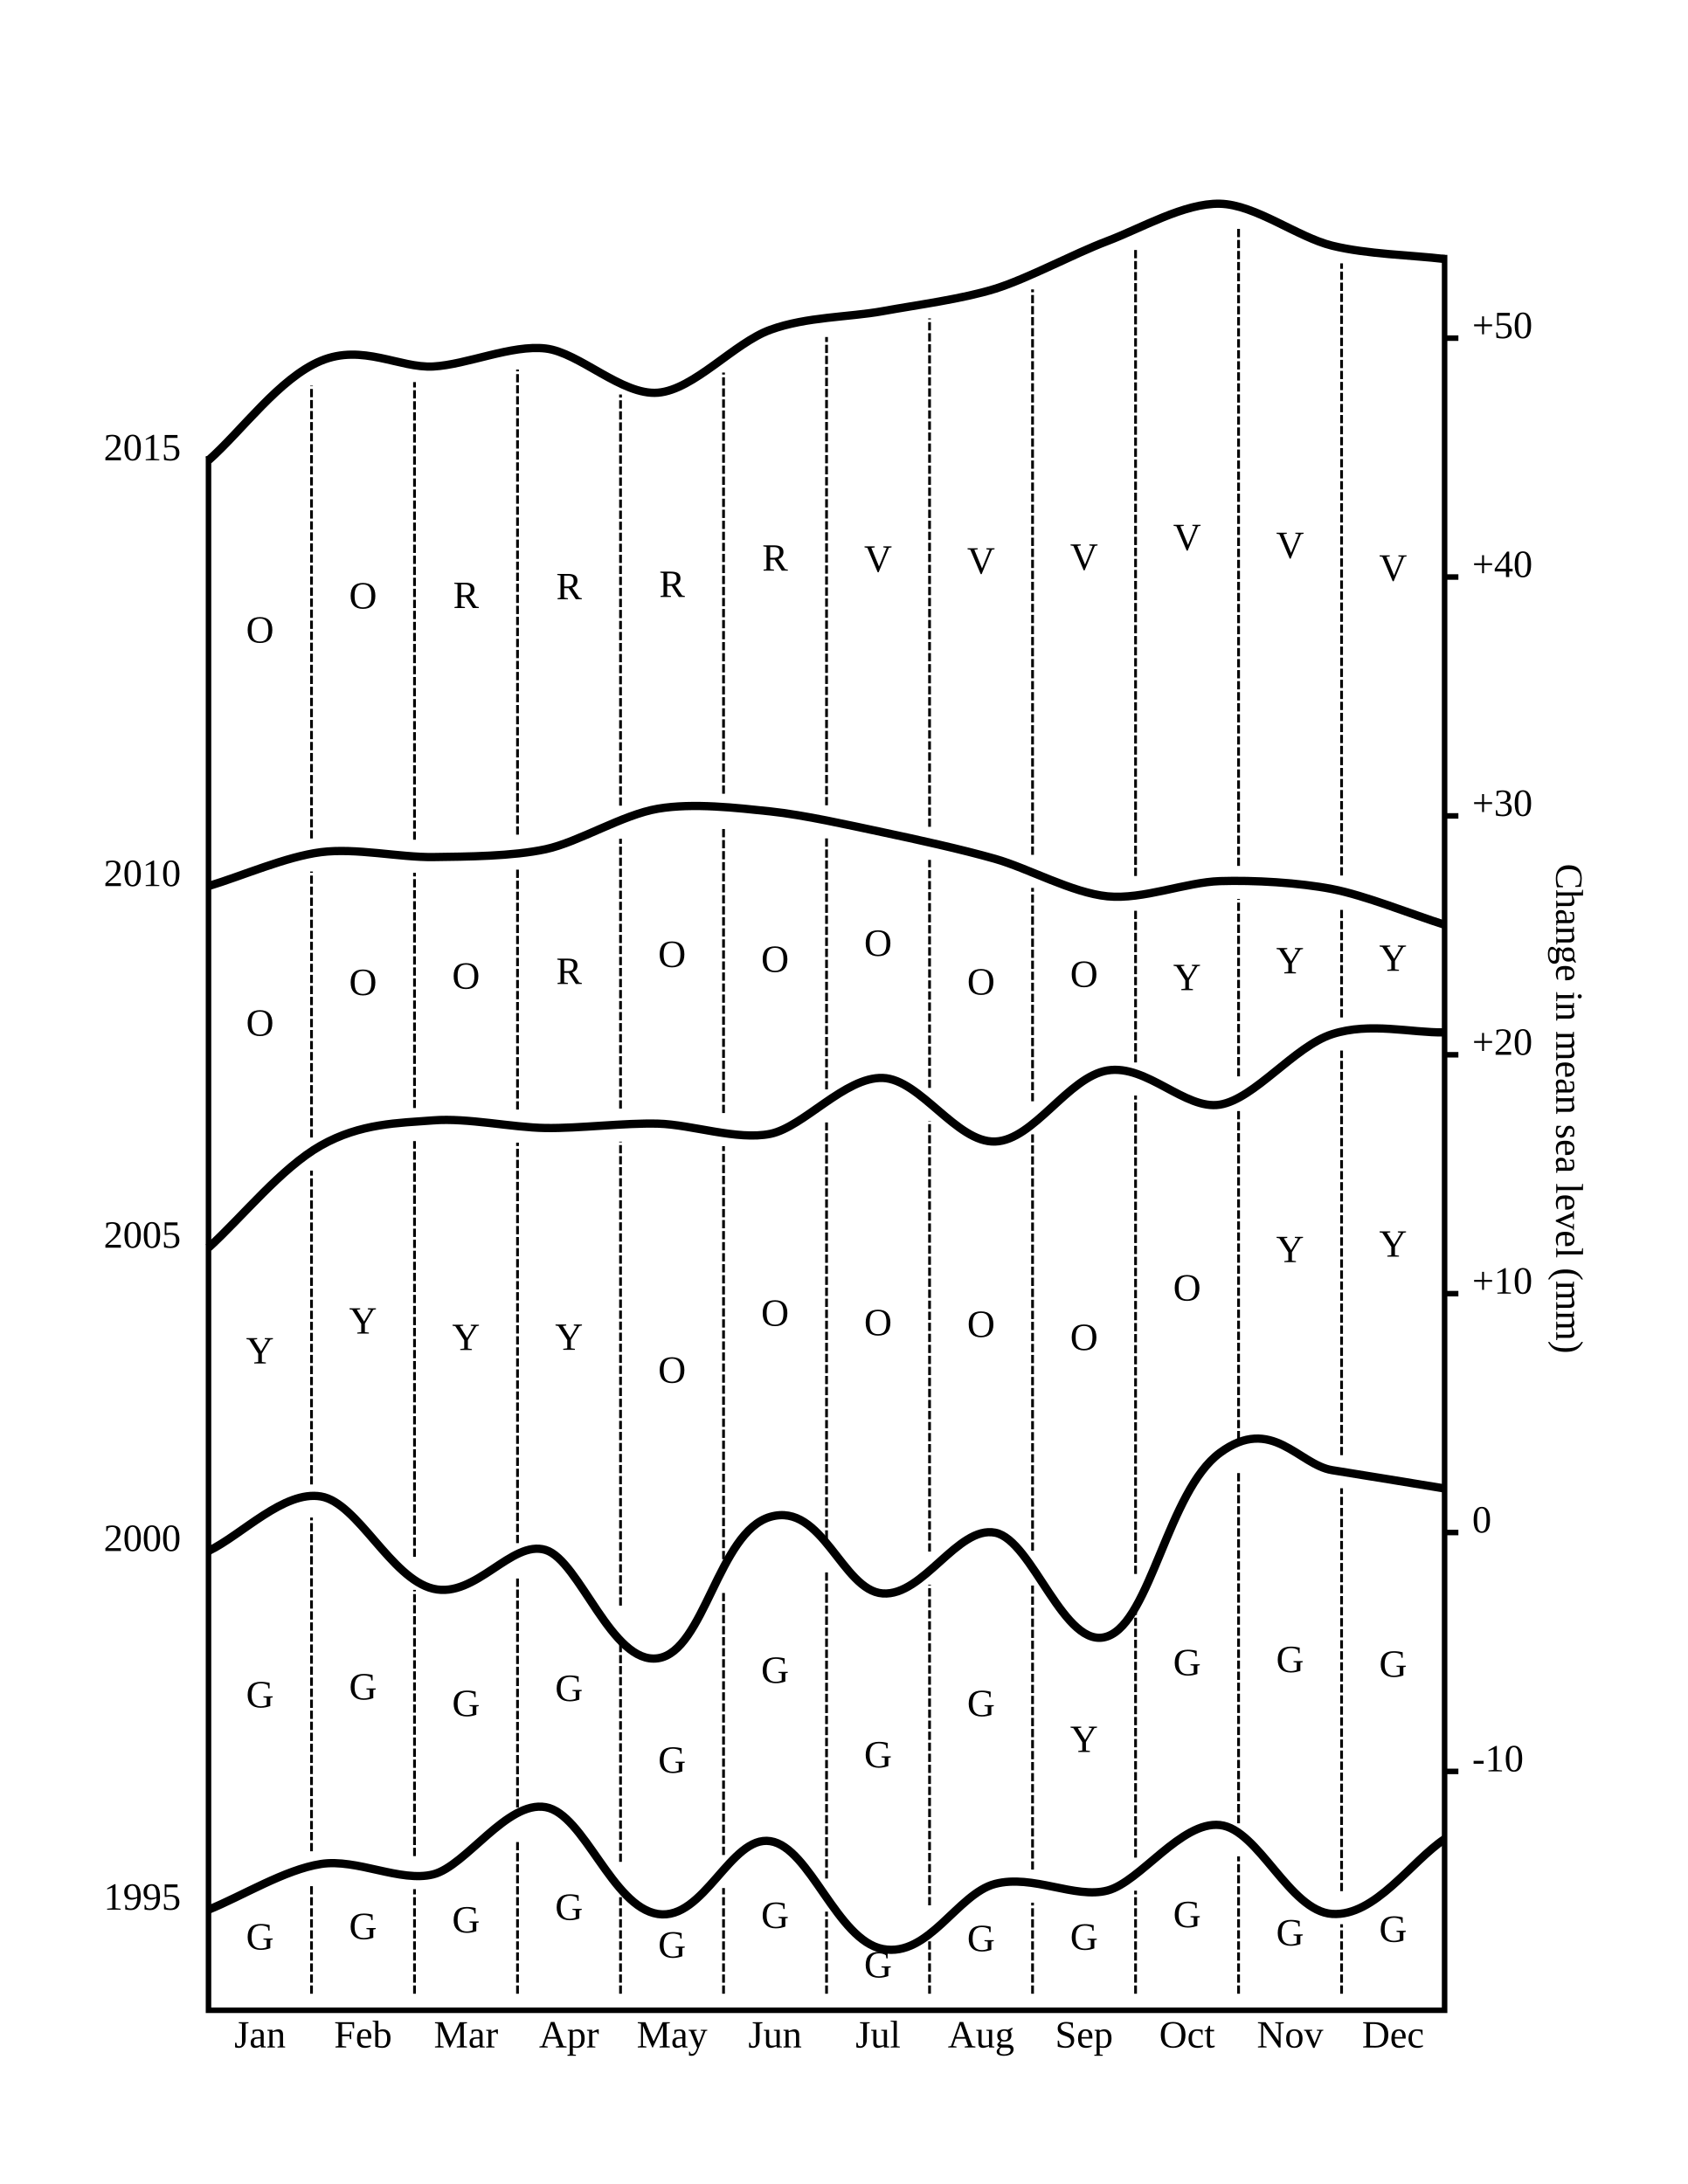
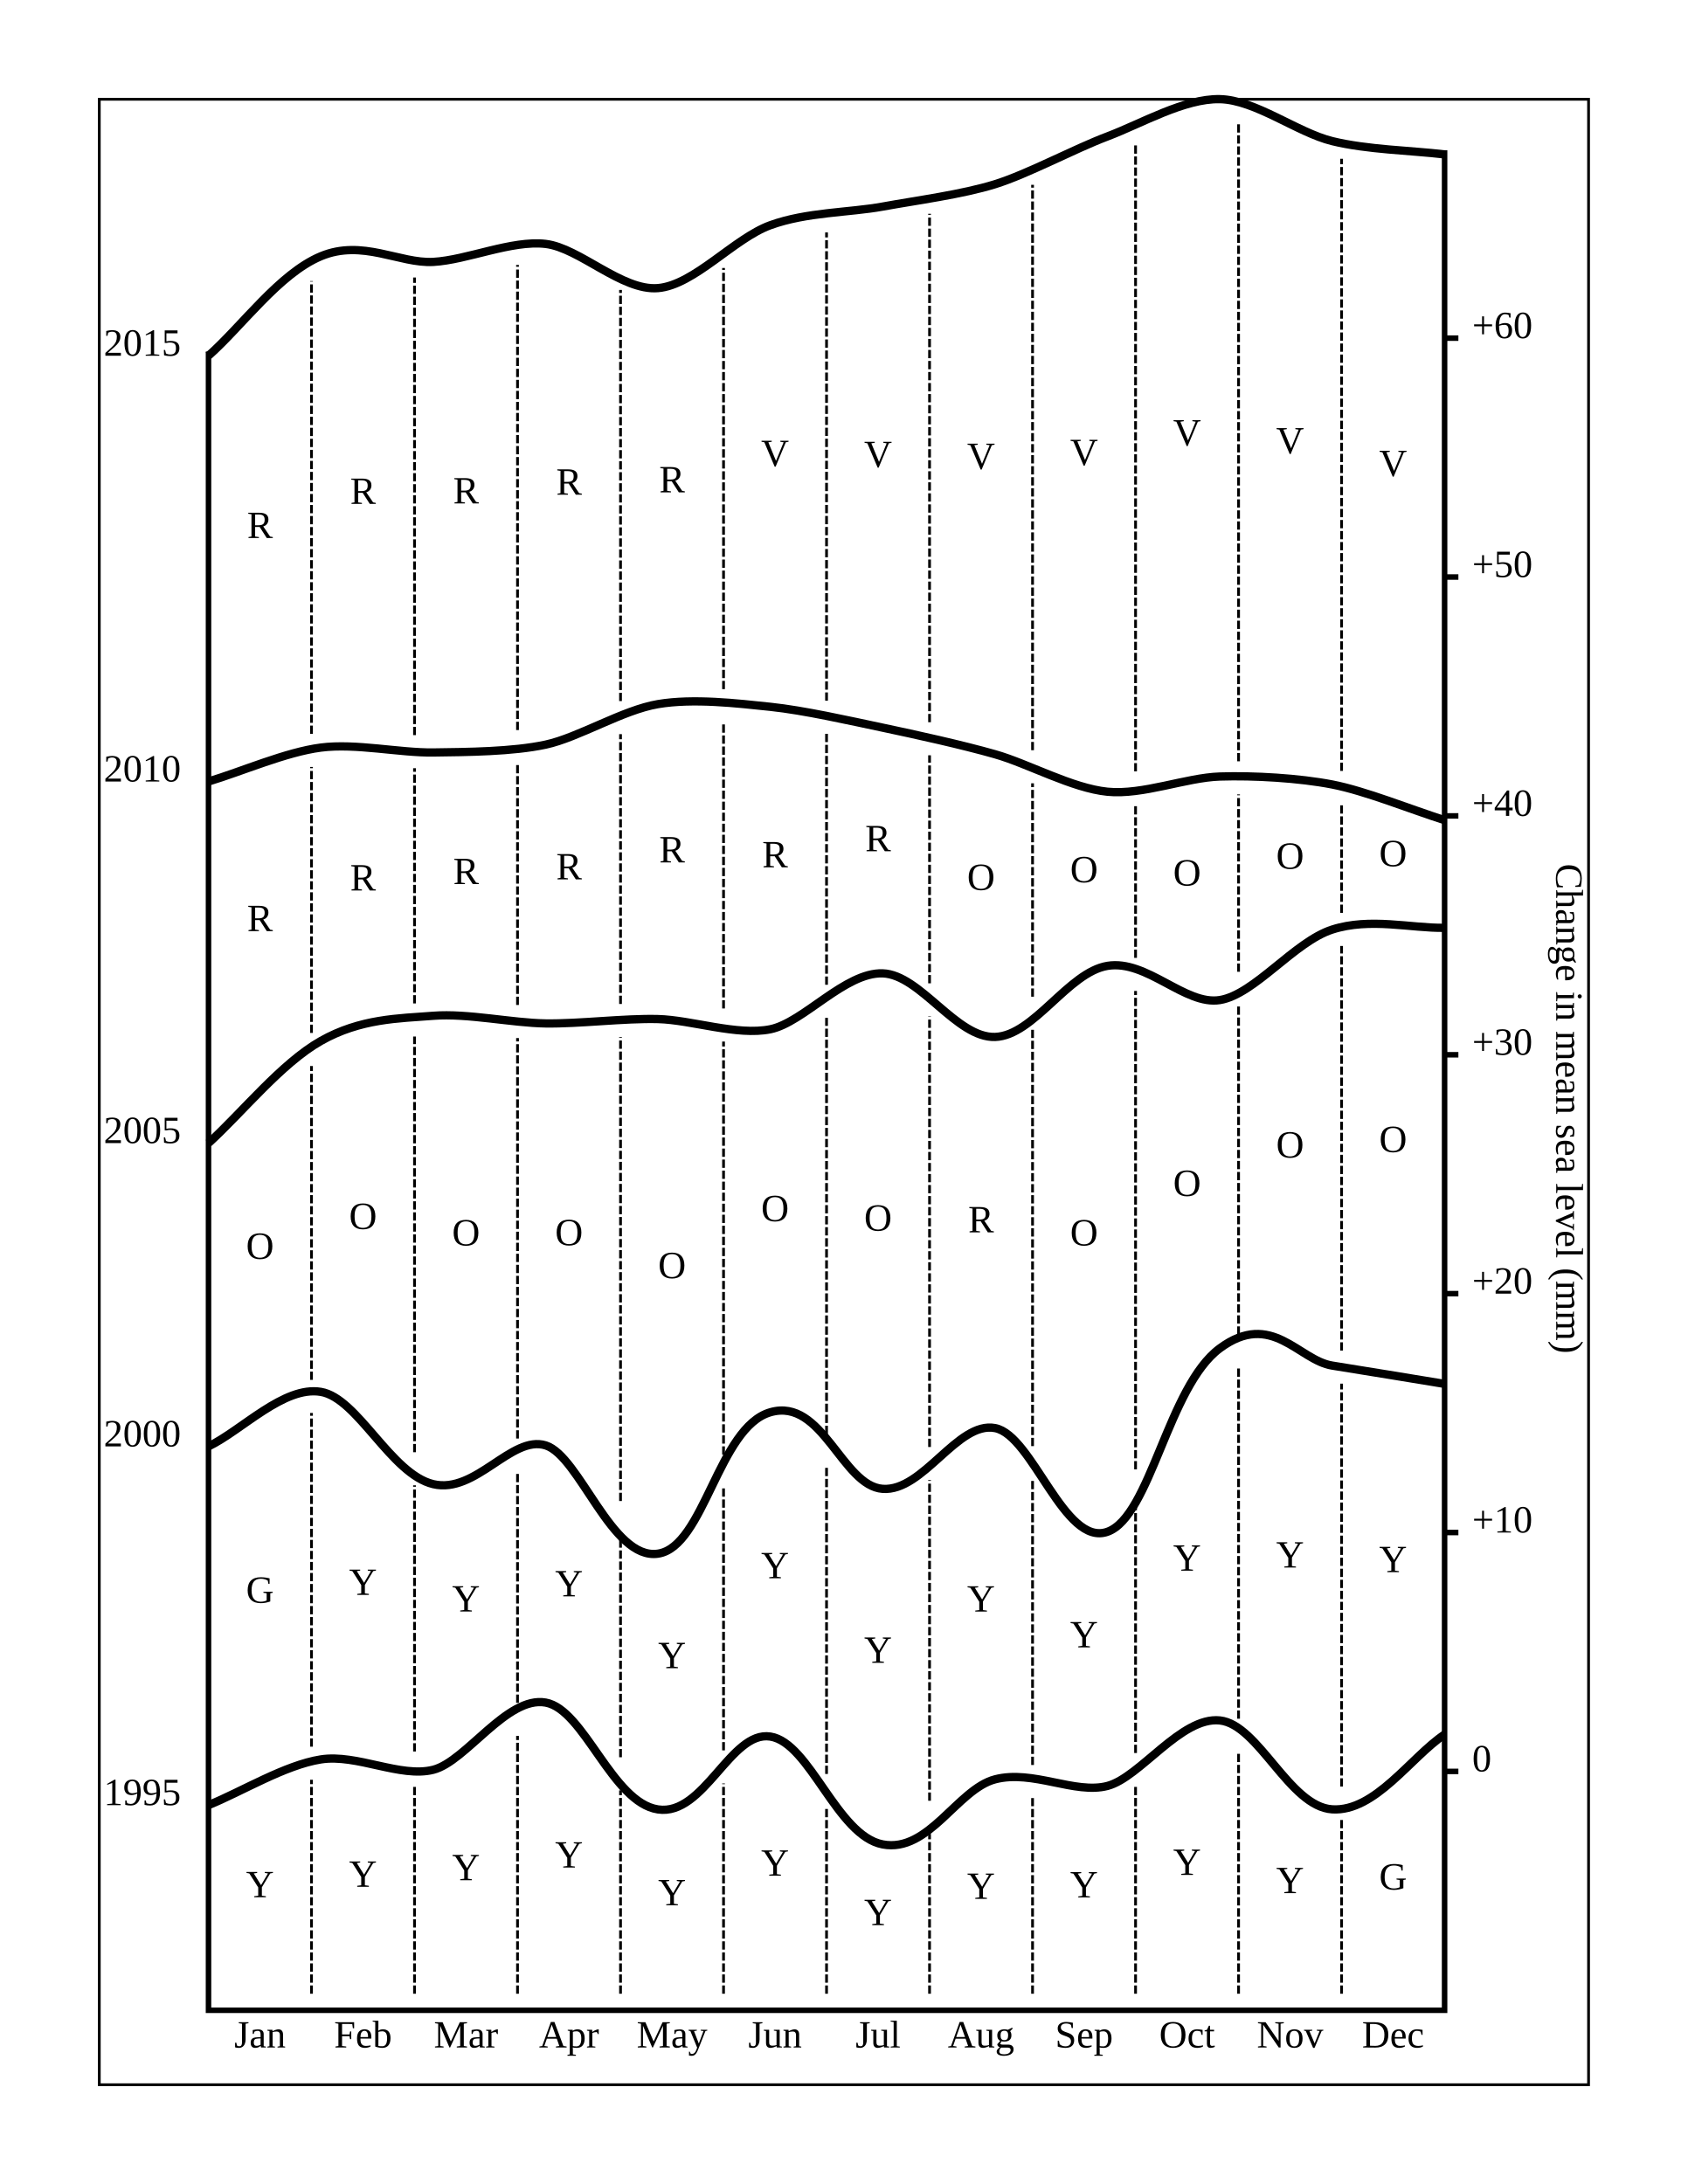
<svg xmlns="http://www.w3.org/2000/svg" baseProfile="full" height="792.0" version="1.1" width="612.0">
  <defs />
  <g id="axis">
    <line stroke="#000000" stroke-width="2" x1="523.8" x2="528.8" y1="642.375" y2="642.375" />
    <line stroke="#000000" stroke-width="2" x1="523.8" x2="528.8" y1="555.75" y2="555.75" />
    <line stroke="#000000" stroke-width="2" x1="523.8" x2="528.8" y1="469.125" y2="469.125" />
    <line stroke="#000000" stroke-width="2" x1="523.8" x2="528.8" y1="382.5" y2="382.5" />
    <line stroke="#000000" stroke-width="2" x1="523.8" x2="528.8" y1="295.875" y2="295.875" />
    <line stroke="#000000" stroke-width="2" x1="523.8" x2="528.8" y1="209.25" y2="209.25" />
    <line stroke="#000000" stroke-width="2" x1="523.8" x2="528.8" y1="122.625" y2="122.625" />
-     <polyline fill="none" points="75.6,165.419 75.6,729.0 523.8,729.0 523.8,92.423" stroke="#000000" stroke-width="2" />
+     <polyline fill="none" points="75.6,127.492 75.6,729.0 523.8,729.0 523.8,54.496" stroke="#000000" stroke-width="2" />
  </g>
  <g id="data">
-     <line stroke="#000000" stroke-dasharray="3,1" stroke-width="1" x1="112.95" x2="112.95" y1="723.0" y2="683.338" />
-     <line stroke="#000000" stroke-dasharray="3,1" stroke-width="1" x1="150.3" x2="150.3" y1="723.0" y2="685.085" />
-     <line stroke="#000000" stroke-dasharray="3,1" stroke-width="1" x1="187.65" x2="187.65" y1="723.0" y2="667.433" />
-     <line stroke="#000000" stroke-dasharray="3,1" stroke-width="1" x1="225.0" x2="225.0" y1="723.0" y2="687.173" />
-     <line stroke="#000000" stroke-dasharray="3,1" stroke-width="1" x1="262.35" x2="262.35" y1="723.0" y2="684.678" />
-     <line stroke="#000000" stroke-dasharray="3,1" stroke-width="1" x1="299.7" x2="299.7" y1="723.0" y2="693.225" />
-     <line stroke="#000000" stroke-dasharray="3,1" stroke-width="1" x1="337.05" x2="337.05" y1="723.0" y2="702.945" />
-     <line stroke="#000000" stroke-dasharray="3,1" stroke-width="1" x1="374.4" x2="374.4" y1="723.0" y2="689.974" />
-     <line stroke="#000000" stroke-dasharray="3,1" stroke-width="1" x1="411.75" x2="411.75" y1="723.0" y2="685.635" />
-     <line stroke="#000000" stroke-dasharray="3,1" stroke-width="1" x1="449.1" x2="449.1" y1="723.0" y2="673.195" />
-     <line stroke="#000000" stroke-dasharray="3,1" stroke-width="1" x1="486.45" x2="486.45" y1="723.0" y2="697.799" />
-     <path d="M75.6,692.531 C87.824,687.559 103.31,678.007 116.345,675.957 S145.19,682.721 157.091,679.71 S183.81,652.865 197.836,655.34 S221.903,691.567 238.582,694.09 S264.932,665.428 279.327,667.669 S303.428,703.614 320.073,706.781 S347.147,686.733 360.818,683.175 S389.719,688.676 401.564,685.572 S428.237,660.356 442.309,661.822 S467.498,693.088 483.055,694.061 S511.576,675.062 523.8,666.919" fill="none" stroke="#000000" stroke-width="3" />
-     <line stroke="#000000" stroke-dasharray="3,1" stroke-width="1" x1="112.95" x2="112.95" y1="671.338" y2="550.318" />
-     <line stroke="#000000" stroke-dasharray="3,1" stroke-width="1" x1="150.3" x2="150.3" y1="673.085" y2="576.558" />
-     <line stroke="#000000" stroke-dasharray="3,1" stroke-width="1" x1="187.65" x2="187.65" y1="655.433" y2="571.589" />
-     <line stroke="#000000" stroke-dasharray="3,1" stroke-width="1" x1="225.0" x2="225.0" y1="675.173" y2="594.254" />
-     <line stroke="#000000" stroke-dasharray="3,1" stroke-width="1" x1="262.35" x2="262.35" y1="672.678" y2="577.429" />
-     <line stroke="#000000" stroke-dasharray="3,1" stroke-width="1" x1="299.7" x2="299.7" y1="681.225" y2="569.951" />
-     <line stroke="#000000" stroke-dasharray="3,1" stroke-width="1" x1="337.05" x2="337.05" y1="690.945" y2="574.66" />
-     <line stroke="#000000" stroke-dasharray="3,1" stroke-width="1" x1="374.4" x2="374.4" y1="677.974" y2="574.34" />
-     <line stroke="#000000" stroke-dasharray="3,1" stroke-width="1" x1="411.75" x2="411.75" y1="673.635" y2="582.771" />
-     <line stroke="#000000" stroke-dasharray="3,1" stroke-width="1" x1="449.1" x2="449.1" y1="661.195" y2="533.919" />
-     <line stroke="#000000" stroke-dasharray="3,1" stroke-width="1" x1="486.45" x2="486.45" y1="685.799" y2="539.694" />
-     <path d="M75.6,562.449 C87.824,556.515 102.945,540.419 116.345,542.67 S141.703,572.472 157.091,576.136 S185.483,558.252 197.836,562.074 S221.787,603.819 238.582,601.344 S260.447,555.507 279.327,550.062 S305.315,576.799 320.073,577.839 S347.169,553.201 360.818,555.808 S385.89,598.968 401.564,593.403 S423.491,540.791 442.309,526.875 S470.839,531.206 483.055,533.141 S511.576,537.79 523.8,539.782" fill="none" stroke="#000000" stroke-width="3" />
-     <line stroke="#000000" stroke-dasharray="3,1" stroke-width="1" x1="112.95" x2="112.95" y1="538.318" y2="424.504" />
-     <line stroke="#000000" stroke-dasharray="3,1" stroke-width="1" x1="150.3" x2="150.3" y1="564.558" y2="413.809" />
-     <line stroke="#000000" stroke-dasharray="3,1" stroke-width="1" x1="187.65" x2="187.65" y1="559.589" y2="414.366" />
-     <line stroke="#000000" stroke-dasharray="3,1" stroke-width="1" x1="225.0" x2="225.0" y1="582.254" y2="414.004" />
-     <line stroke="#000000" stroke-dasharray="3,1" stroke-width="1" x1="262.35" x2="262.35" y1="565.429" y2="415.633" />
-     <line stroke="#000000" stroke-dasharray="3,1" stroke-width="1" x1="299.7" x2="299.7" y1="557.951" y2="407.038" />
-     <line stroke="#000000" stroke-dasharray="3,1" stroke-width="1" x1="337.05" x2="337.05" y1="562.66" y2="406.511" />
-     <line stroke="#000000" stroke-dasharray="3,1" stroke-width="1" x1="374.4" x2="374.4" y1="562.34" y2="411.369" />
-     <line stroke="#000000" stroke-dasharray="3,1" stroke-width="1" x1="411.75" x2="411.75" y1="570.771" y2="397.284" />
-     <line stroke="#000000" stroke-dasharray="3,1" stroke-width="1" x1="449.1" x2="449.1" y1="521.919" y2="402.326" />
-     <line stroke="#000000" stroke-dasharray="3,1" stroke-width="1" x1="486.45" x2="486.45" y1="527.694" y2="380.968" />
-     <path d="M75.6,452.458 C87.824,441.346 101.972,423.561 116.345,415.418 S144.602,407.262 157.091,406.287 S185.586,408.88 197.836,409.059 S226.353,407.16 238.582,407.477 S267.3,413.619 279.327,411.173 S306.428,390.436 320.073,390.903 S346.781,414.431 360.818,413.962 S387.29,390.525 401.564,388.183 S429.695,402.625 442.309,400.587 S469.317,379.438 483.055,375.021 S511.576,374.577 523.8,374.386" fill="none" stroke="#000000" stroke-width="3" />
-     <line stroke="#000000" stroke-dasharray="3,1" stroke-width="1" x1="112.95" x2="112.95" y1="412.504" y2="316.053" />
-     <line stroke="#000000" stroke-dasharray="3,1" stroke-width="1" x1="150.3" x2="150.3" y1="401.809" y2="316.507" />
-     <line stroke="#000000" stroke-dasharray="3,1" stroke-width="1" x1="187.65" x2="187.65" y1="402.366" y2="314.67" />
-     <line stroke="#000000" stroke-dasharray="3,1" stroke-width="1" x1="225.0" x2="225.0" y1="402.004" y2="304.162" />
-     <line stroke="#000000" stroke-dasharray="3,1" stroke-width="1" x1="262.35" x2="262.35" y1="403.633" y2="299.835" />
-     <line stroke="#000000" stroke-dasharray="3,1" stroke-width="1" x1="299.7" x2="299.7" y1="395.038" y2="304.026" />
-     <line stroke="#000000" stroke-dasharray="3,1" stroke-width="1" x1="337.05" x2="337.05" y1="394.511" y2="311.827" />
-     <line stroke="#000000" stroke-dasharray="3,1" stroke-width="1" x1="374.4" x2="374.4" y1="399.369" y2="321.982" />
-     <line stroke="#000000" stroke-dasharray="3,1" stroke-width="1" x1="411.75" x2="411.75" y1="385.284" y2="329.66" />
-     <line stroke="#000000" stroke-dasharray="3,1" stroke-width="1" x1="449.1" x2="449.1" y1="390.326" y2="326.005" />
-     <line stroke="#000000" stroke-dasharray="3,1" stroke-width="1" x1="486.45" x2="486.45" y1="368.968" y2="329.489" />
-     <path d="M75.6,321.328 C87.824,317.638 103.682,310.663 116.345,309.028 S144.857,310.964 157.091,310.803 S185.857,310.537 197.836,307.959 S225.768,295.421 238.582,293.264 S267.167,292.968 279.327,294.244 S307.908,299.24 320.073,301.809 S348.738,308.009 360.818,311.453 S388.741,323.769 401.564,325.039 S429.98,319.921 442.309,319.524 S471.025,320.075 483.055,322.411 S511.576,331.469 523.8,335.351" fill="none" stroke="#000000" stroke-width="3" />
-     <line stroke="#000000" stroke-dasharray="3,1" stroke-width="1" x1="112.95" x2="112.95" y1="304.053" y2="139.86" />
-     <line stroke="#000000" stroke-dasharray="3,1" stroke-width="1" x1="150.3" x2="150.3" y1="304.507" y2="138.563" />
-     <line stroke="#000000" stroke-dasharray="3,1" stroke-width="1" x1="187.65" x2="187.65" y1="302.67" y2="134.01" />
-     <line stroke="#000000" stroke-dasharray="3,1" stroke-width="1" x1="225.0" x2="225.0" y1="292.162" y2="143.062" />
-     <line stroke="#000000" stroke-dasharray="3,1" stroke-width="1" x1="262.35" x2="262.35" y1="287.835" y2="135.098" />
-     <line stroke="#000000" stroke-dasharray="3,1" stroke-width="1" x1="299.7" x2="299.7" y1="292.026" y2="122.215" />
-     <line stroke="#000000" stroke-dasharray="3,1" stroke-width="1" x1="337.05" x2="337.05" y1="299.827" y2="115.456" />
-     <line stroke="#000000" stroke-dasharray="3,1" stroke-width="1" x1="374.4" x2="374.4" y1="309.982" y2="104.948" />
-     <line stroke="#000000" stroke-dasharray="3,1" stroke-width="1" x1="411.75" x2="411.75" y1="317.66" y2="90.019" />
-     <line stroke="#000000" stroke-dasharray="3,1" stroke-width="1" x1="449.1" x2="449.1" y1="314.005" y2="82.42" />
-     <line stroke="#000000" stroke-dasharray="3,1" stroke-width="1" x1="486.45" x2="486.45" y1="317.489" y2="95.503" />
-     <path d="M75.6,166.919 C87.824,156.1 101.281,137.142 116.345,130.854 S144.87,133.576 157.091,132.905 S185.54,124.945 197.836,126.379 S225.492,143.494 238.582,142.404 S266.158,124.371 279.327,119.593 S307.883,115.061 320.073,112.836 S348.921,108.436 360.818,104.722 S389.141,92.099 401.564,87.397 S429.434,73.615 442.309,73.884 S470.384,85.985 483.055,89.101 S511.576,92.477 523.8,93.923" fill="none" stroke="#000000" stroke-width="3" />
+     <line stroke="#000000" stroke-dasharray="3,1" stroke-width="1" x1="112.95" x2="112.95" y1="723.0" y2="645.41" />
+     <line stroke="#000000" stroke-dasharray="3,1" stroke-width="1" x1="150.3" x2="150.3" y1="723.0" y2="647.157" />
+     <line stroke="#000000" stroke-dasharray="3,1" stroke-width="1" x1="187.65" x2="187.65" y1="723.0" y2="629.505" />
+     <line stroke="#000000" stroke-dasharray="3,1" stroke-width="1" x1="225.0" x2="225.0" y1="723.0" y2="649.246" />
+     <line stroke="#000000" stroke-dasharray="3,1" stroke-width="1" x1="262.35" x2="262.35" y1="723.0" y2="646.751" />
+     <line stroke="#000000" stroke-dasharray="3,1" stroke-width="1" x1="299.7" x2="299.7" y1="723.0" y2="655.298" />
+     <line stroke="#000000" stroke-dasharray="3,1" stroke-width="1" x1="337.05" x2="337.05" y1="723.0" y2="665.018" />
+     <line stroke="#000000" stroke-dasharray="3,1" stroke-width="1" x1="374.4" x2="374.4" y1="723.0" y2="652.047" />
+     <line stroke="#000000" stroke-dasharray="3,1" stroke-width="1" x1="411.75" x2="411.75" y1="723.0" y2="647.707" />
+     <line stroke="#000000" stroke-dasharray="3,1" stroke-width="1" x1="449.1" x2="449.1" y1="723.0" y2="635.268" />
+     <line stroke="#000000" stroke-dasharray="3,1" stroke-width="1" x1="486.45" x2="486.45" y1="723.0" y2="659.872" />
+     <path d="M75.6,654.604 C87.824,649.631 103.31,640.08 116.345,638.029 S145.19,644.794 157.091,641.783 S183.81,614.937 197.836,617.413 S221.903,653.639 238.582,656.163 S264.932,627.5 279.327,629.742 S303.428,665.686 320.073,668.853 S347.147,648.806 360.818,645.248 S389.719,650.748 401.564,647.645 S428.237,622.429 442.309,623.895 S467.498,655.161 483.055,656.134 S511.576,637.134 523.8,628.991" fill="none" stroke="#000000" stroke-width="3" />
+     <line stroke="#000000" stroke-dasharray="3,1" stroke-width="1" x1="112.95" x2="112.95" y1="633.41" y2="512.391" />
+     <line stroke="#000000" stroke-dasharray="3,1" stroke-width="1" x1="150.3" x2="150.3" y1="635.157" y2="538.631" />
+     <line stroke="#000000" stroke-dasharray="3,1" stroke-width="1" x1="187.65" x2="187.65" y1="617.505" y2="533.662" />
+     <line stroke="#000000" stroke-dasharray="3,1" stroke-width="1" x1="225.0" x2="225.0" y1="637.246" y2="556.326" />
+     <line stroke="#000000" stroke-dasharray="3,1" stroke-width="1" x1="262.35" x2="262.35" y1="634.751" y2="539.502" />
+     <line stroke="#000000" stroke-dasharray="3,1" stroke-width="1" x1="299.7" x2="299.7" y1="643.298" y2="532.023" />
+     <line stroke="#000000" stroke-dasharray="3,1" stroke-width="1" x1="337.05" x2="337.05" y1="653.018" y2="536.732" />
+     <line stroke="#000000" stroke-dasharray="3,1" stroke-width="1" x1="374.4" x2="374.4" y1="640.047" y2="536.412" />
+     <line stroke="#000000" stroke-dasharray="3,1" stroke-width="1" x1="411.75" x2="411.75" y1="635.707" y2="544.844" />
+     <line stroke="#000000" stroke-dasharray="3,1" stroke-width="1" x1="449.1" x2="449.1" y1="623.268" y2="495.992" />
+     <line stroke="#000000" stroke-dasharray="3,1" stroke-width="1" x1="486.45" x2="486.45" y1="647.872" y2="501.767" />
+     <path d="M75.6,524.522 C87.824,518.588 102.945,502.492 116.345,504.742 S141.703,534.544 157.091,538.208 S185.483,520.325 197.836,524.146 S221.787,565.892 238.582,563.416 S260.447,517.58 279.327,512.134 S305.315,538.871 320.073,539.912 S347.169,515.274 360.818,517.88 S385.89,561.04 401.564,555.476 S423.491,502.863 442.309,488.948 S470.839,493.279 483.055,495.214 S511.576,499.862 523.8,501.855" fill="none" stroke="#000000" stroke-width="3" />
+     <line stroke="#000000" stroke-dasharray="3,1" stroke-width="1" x1="112.95" x2="112.95" y1="500.391" y2="386.577" />
+     <line stroke="#000000" stroke-dasharray="3,1" stroke-width="1" x1="150.3" x2="150.3" y1="526.631" y2="375.882" />
+     <line stroke="#000000" stroke-dasharray="3,1" stroke-width="1" x1="187.65" x2="187.65" y1="521.662" y2="376.439" />
+     <line stroke="#000000" stroke-dasharray="3,1" stroke-width="1" x1="225.0" x2="225.0" y1="544.326" y2="376.077" />
+     <line stroke="#000000" stroke-dasharray="3,1" stroke-width="1" x1="262.35" x2="262.35" y1="527.502" y2="377.706" />
+     <line stroke="#000000" stroke-dasharray="3,1" stroke-width="1" x1="299.7" x2="299.7" y1="520.023" y2="369.11" />
+     <line stroke="#000000" stroke-dasharray="3,1" stroke-width="1" x1="337.05" x2="337.05" y1="524.732" y2="368.583" />
+     <line stroke="#000000" stroke-dasharray="3,1" stroke-width="1" x1="374.4" x2="374.4" y1="524.412" y2="373.442" />
+     <line stroke="#000000" stroke-dasharray="3,1" stroke-width="1" x1="411.75" x2="411.75" y1="532.844" y2="359.356" />
+     <line stroke="#000000" stroke-dasharray="3,1" stroke-width="1" x1="449.1" x2="449.1" y1="483.992" y2="364.399" />
+     <line stroke="#000000" stroke-dasharray="3,1" stroke-width="1" x1="486.45" x2="486.45" y1="489.767" y2="343.041" />
+     <path d="M75.6,414.531 C87.824,403.419 101.972,385.634 116.345,377.49 S144.602,369.334 157.091,368.36 S185.586,370.953 197.836,371.132 S226.353,369.232 238.582,369.55 S267.3,375.692 279.327,373.246 S306.428,352.508 320.073,352.975 S346.781,376.503 360.818,376.035 S387.29,352.598 401.564,350.255 S429.695,364.697 442.309,362.66 S469.317,341.511 483.055,337.094 S511.576,336.649 523.8,336.459" fill="none" stroke="#000000" stroke-width="3" />
+     <line stroke="#000000" stroke-dasharray="3,1" stroke-width="1" x1="112.95" x2="112.95" y1="374.577" y2="278.125" />
+     <line stroke="#000000" stroke-dasharray="3,1" stroke-width="1" x1="150.3" x2="150.3" y1="363.882" y2="278.58" />
+     <line stroke="#000000" stroke-dasharray="3,1" stroke-width="1" x1="187.65" x2="187.65" y1="364.439" y2="276.743" />
+     <line stroke="#000000" stroke-dasharray="3,1" stroke-width="1" x1="225.0" x2="225.0" y1="364.077" y2="266.235" />
+     <line stroke="#000000" stroke-dasharray="3,1" stroke-width="1" x1="262.35" x2="262.35" y1="365.706" y2="261.908" />
+     <line stroke="#000000" stroke-dasharray="3,1" stroke-width="1" x1="299.7" x2="299.7" y1="357.11" y2="266.099" />
+     <line stroke="#000000" stroke-dasharray="3,1" stroke-width="1" x1="337.05" x2="337.05" y1="356.583" y2="273.9" />
+     <line stroke="#000000" stroke-dasharray="3,1" stroke-width="1" x1="374.4" x2="374.4" y1="361.442" y2="284.054" />
+     <line stroke="#000000" stroke-dasharray="3,1" stroke-width="1" x1="411.75" x2="411.75" y1="347.356" y2="291.733" />
+     <line stroke="#000000" stroke-dasharray="3,1" stroke-width="1" x1="449.1" x2="449.1" y1="352.399" y2="288.078" />
+     <line stroke="#000000" stroke-dasharray="3,1" stroke-width="1" x1="486.45" x2="486.45" y1="331.041" y2="291.562" />
+     <path d="M75.6,283.401 C87.824,279.711 103.682,272.736 116.345,271.1 S144.857,273.036 157.091,272.876 S185.857,272.61 197.836,270.032 S225.768,257.493 238.582,255.337 S267.167,255.041 279.327,256.316 S307.908,261.313 320.073,263.882 S348.738,270.082 360.818,273.526 S388.741,285.842 401.564,287.111 S429.98,281.994 442.309,281.596 S471.025,282.147 483.055,284.484 S511.576,293.542 523.8,297.424" fill="none" stroke="#000000" stroke-width="3" />
+     <line stroke="#000000" stroke-dasharray="3,1" stroke-width="1" x1="112.95" x2="112.95" y1="266.125" y2="101.932" />
+     <line stroke="#000000" stroke-dasharray="3,1" stroke-width="1" x1="150.3" x2="150.3" y1="266.58" y2="100.635" />
+     <line stroke="#000000" stroke-dasharray="3,1" stroke-width="1" x1="187.65" x2="187.65" y1="264.743" y2="96.083" />
+     <line stroke="#000000" stroke-dasharray="3,1" stroke-width="1" x1="225.0" x2="225.0" y1="254.235" y2="105.135" />
+     <line stroke="#000000" stroke-dasharray="3,1" stroke-width="1" x1="262.35" x2="262.35" y1="249.908" y2="97.171" />
+     <line stroke="#000000" stroke-dasharray="3,1" stroke-width="1" x1="299.7" x2="299.7" y1="254.099" y2="84.287" />
+     <line stroke="#000000" stroke-dasharray="3,1" stroke-width="1" x1="337.05" x2="337.05" y1="261.9" y2="77.528" />
+     <line stroke="#000000" stroke-dasharray="3,1" stroke-width="1" x1="374.4" x2="374.4" y1="272.054" y2="67.02" />
+     <line stroke="#000000" stroke-dasharray="3,1" stroke-width="1" x1="411.75" x2="411.75" y1="279.733" y2="52.092" />
+     <line stroke="#000000" stroke-dasharray="3,1" stroke-width="1" x1="449.1" x2="449.1" y1="276.078" y2="44.493" />
+     <line stroke="#000000" stroke-dasharray="3,1" stroke-width="1" x1="486.45" x2="486.45" y1="279.562" y2="57.576" />
+     <path d="M75.6,128.992 C87.824,118.172 101.281,99.215 116.345,92.927 S144.87,95.648 157.091,94.977 S185.54,87.018 197.836,88.451 S225.492,105.567 238.582,104.477 S266.158,86.444 279.327,81.666 S307.883,77.133 320.073,74.909 S348.921,70.509 360.818,66.795 S389.141,54.171 401.564,49.47 S429.434,35.688 442.309,35.957 S470.384,48.058 483.055,51.174 S511.576,54.549 523.8,55.996" fill="none" stroke="#000000" stroke-width="3" />
  </g>
  <g id="labels">
-     <text alignment-baseline="middle" font-size="14" x="533.8" y="642.375">-10</text>
-     <text alignment-baseline="middle" font-size="14" x="533.8" y="555.75">0</text>
-     <text alignment-baseline="middle" font-size="14" x="533.8" y="469.125">+10</text>
-     <text alignment-baseline="middle" font-size="14" x="533.8" y="382.5">+20</text>
-     <text alignment-baseline="middle" font-size="14" x="533.8" y="295.875">+30</text>
-     <text alignment-baseline="middle" font-size="14" x="533.8" y="209.25">+40</text>
-     <text alignment-baseline="middle" font-size="14" x="533.8" y="122.625">+50</text>
+     <text alignment-baseline="middle" font-size="14" x="533.8" y="642.375">0</text>
+     <text alignment-baseline="middle" font-size="14" x="533.8" y="555.75">+10</text>
+     <text alignment-baseline="middle" font-size="14" x="533.8" y="469.125">+20</text>
+     <text alignment-baseline="middle" font-size="14" x="533.8" y="382.5">+30</text>
+     <text alignment-baseline="middle" font-size="14" x="533.8" y="295.875">+40</text>
+     <text alignment-baseline="middle" font-size="14" x="533.8" y="209.25">+50</text>
+     <text alignment-baseline="middle" font-size="14" x="533.8" y="122.625">+60</text>
    <text alignment-baseline="middle" dominant-baseline="central" font-size="14" transform="rotate(90,569.0,313.2)" x="569.0" y="313.2">Change in mean sea level (mm)</text>
    <text alignment-baseline="middle" font-size="14" text-anchor="middle" x="94.275" y="742.5">Jan</text>
    <text alignment-baseline="middle" font-size="14" text-anchor="middle" x="131.625" y="742.5">Feb</text>
    <text alignment-baseline="middle" font-size="14" text-anchor="middle" x="168.975" y="742.5">Mar</text>
    <text alignment-baseline="middle" font-size="14" text-anchor="middle" x="206.325" y="742.5">Apr</text>
    <text alignment-baseline="middle" font-size="14" text-anchor="middle" x="243.675" y="742.5">May</text>
    <text alignment-baseline="middle" font-size="14" text-anchor="middle" x="281.025" y="742.5">Jun</text>
    <text alignment-baseline="middle" font-size="14" text-anchor="middle" x="318.375" y="742.5">Jul</text>
    <text alignment-baseline="middle" font-size="14" text-anchor="middle" x="355.725" y="742.5">Aug</text>
    <text alignment-baseline="middle" font-size="14" text-anchor="middle" x="393.075" y="742.5">Sep</text>
    <text alignment-baseline="middle" font-size="14" text-anchor="middle" x="430.425" y="742.5">Oct</text>
    <text alignment-baseline="middle" font-size="14" text-anchor="middle" x="467.775" y="742.5">Nov</text>
    <text alignment-baseline="middle" font-size="14" text-anchor="middle" x="505.125" y="742.5">Dec</text>
-     <text alignment-baseline="middle" font-size="14" text-anchor="end" x="65.6" y="692.531">1995</text>
-     <text alignment-baseline="middle" font-size="14" text-anchor="middle" x="94.275" y="706.967">G</text>
-     <text alignment-baseline="middle" font-size="14" text-anchor="middle" x="131.625" y="703.182">G</text>
-     <text alignment-baseline="middle" font-size="14" text-anchor="middle" x="168.975" y="700.801">G</text>
-     <text alignment-baseline="middle" font-size="14" text-anchor="middle" x="206.325" y="696.206">G</text>
-     <text alignment-baseline="middle" font-size="14" text-anchor="middle" x="243.675" y="709.894">G</text>
-     <text alignment-baseline="middle" font-size="14" text-anchor="middle" x="281.025" y="699.15">G</text>
-     <text alignment-baseline="middle" font-size="14" text-anchor="middle" x="318.375" y="717.076">G</text>
-     <text alignment-baseline="middle" font-size="14" text-anchor="middle" x="355.725" y="707.563">G</text>
-     <text alignment-baseline="middle" font-size="14" text-anchor="middle" x="393.075" y="707.036">G</text>
-     <text alignment-baseline="middle" font-size="14" text-anchor="middle" x="430.425" y="698.875">G</text>
-     <text alignment-baseline="middle" font-size="14" text-anchor="middle" x="467.775" y="705.486">G</text>
-     <text alignment-baseline="middle" font-size="14" text-anchor="middle" x="505.125" y="704.18">G</text>
-     <text alignment-baseline="middle" font-size="14" text-anchor="end" x="65.6" y="562.449">2000</text>
-     <text alignment-baseline="middle" font-size="14" text-anchor="middle" x="94.275" y="619.159">G</text>
-     <text alignment-baseline="middle" font-size="14" text-anchor="middle" x="131.625" y="616.292">G</text>
-     <text alignment-baseline="middle" font-size="14" text-anchor="middle" x="168.975" y="622.318">G</text>
-     <text alignment-baseline="middle" font-size="14" text-anchor="middle" x="206.325" y="616.834">G</text>
-     <text alignment-baseline="middle" font-size="14" text-anchor="middle" x="243.675" y="642.86">G</text>
-     <text alignment-baseline="middle" font-size="14" text-anchor="middle" x="281.025" y="610.259">G</text>
-     <text alignment-baseline="middle" font-size="14" text-anchor="middle" x="318.375" y="640.917">G</text>
-     <text alignment-baseline="middle" font-size="14" text-anchor="middle" x="355.725" y="622.344">G</text>
-     <text alignment-baseline="middle" font-size="14" text-anchor="middle" x="393.075" y="635.322">Y</text>
-     <text alignment-baseline="middle" font-size="14" text-anchor="middle" x="430.425" y="607.514">G</text>
-     <text alignment-baseline="middle" font-size="14" text-anchor="middle" x="467.775" y="606.381">G</text>
-     <text alignment-baseline="middle" font-size="14" text-anchor="middle" x="505.125" y="608.049">G</text>
-     <text alignment-baseline="middle" font-size="14" text-anchor="end" x="65.6" y="452.458">2005</text>
-     <text alignment-baseline="middle" font-size="14" text-anchor="middle" x="94.275" y="494.432">Y</text>
-     <text alignment-baseline="middle" font-size="14" text-anchor="middle" x="131.625" y="483.607">Y</text>
-     <text alignment-baseline="middle" font-size="14" text-anchor="middle" x="168.975" y="489.565">Y</text>
-     <text alignment-baseline="middle" font-size="14" text-anchor="middle" x="206.325" y="489.492">Y</text>
-     <text alignment-baseline="middle" font-size="14" text-anchor="middle" x="243.675" y="501.436">O</text>
-     <text alignment-baseline="middle" font-size="14" text-anchor="middle" x="281.025" y="480.774">O</text>
-     <text alignment-baseline="middle" font-size="14" text-anchor="middle" x="318.375" y="484.215">O</text>
-     <text alignment-baseline="middle" font-size="14" text-anchor="middle" x="355.725" y="484.821">O</text>
-     <text alignment-baseline="middle" font-size="14" text-anchor="middle" x="393.075" y="489.562">O</text>
-     <text alignment-baseline="middle" font-size="14" text-anchor="middle" x="430.425" y="471.624">O</text>
-     <text alignment-baseline="middle" font-size="14" text-anchor="middle" x="467.775" y="457.7">Y</text>
-     <text alignment-baseline="middle" font-size="14" text-anchor="middle" x="505.125" y="455.708">Y</text>
-     <text alignment-baseline="middle" font-size="14" text-anchor="end" x="65.6" y="321.328">2010</text>
-     <text alignment-baseline="middle" font-size="14" text-anchor="middle" x="94.275" y="375.586">O</text>
-     <text alignment-baseline="middle" font-size="14" text-anchor="middle" x="131.625" y="360.844">O</text>
-     <text alignment-baseline="middle" font-size="14" text-anchor="middle" x="168.975" y="358.535">O</text>
-     <text alignment-baseline="middle" font-size="14" text-anchor="middle" x="206.325" y="356.814">R</text>
-     <text alignment-baseline="middle" font-size="14" text-anchor="middle" x="243.675" y="350.663">O</text>
-     <text alignment-baseline="middle" font-size="14" text-anchor="middle" x="281.025" y="352.444">O</text>
-     <text alignment-baseline="middle" font-size="14" text-anchor="middle" x="318.375" y="346.62">O</text>
-     <text alignment-baseline="middle" font-size="14" text-anchor="middle" x="355.725" y="360.664">O</text>
-     <text alignment-baseline="middle" font-size="14" text-anchor="middle" x="393.075" y="357.881">O</text>
-     <text alignment-baseline="middle" font-size="14" text-anchor="middle" x="430.425" y="359.051">Y</text>
-     <text alignment-baseline="middle" font-size="14" text-anchor="middle" x="467.775" y="352.968">Y</text>
-     <text alignment-baseline="middle" font-size="14" text-anchor="middle" x="505.125" y="352.049">Y</text>
-     <text alignment-baseline="middle" font-size="14" text-anchor="end" x="65.6" y="166.919">2015</text>
-     <text alignment-baseline="middle" font-size="14" text-anchor="middle" x="94.275" y="233.04">O</text>
-     <text alignment-baseline="middle" font-size="14" text-anchor="middle" x="131.625" y="220.658">O</text>
-     <text alignment-baseline="middle" font-size="14" text-anchor="middle" x="168.975" y="220.487">R</text>
-     <text alignment-baseline="middle" font-size="14" text-anchor="middle" x="206.325" y="217.308">R</text>
-     <text alignment-baseline="middle" font-size="14" text-anchor="middle" x="243.675" y="216.47">R</text>
-     <text alignment-baseline="middle" font-size="14" text-anchor="middle" x="281.025" y="206.935">R</text>
-     <text alignment-baseline="middle" font-size="14" text-anchor="middle" x="318.375" y="207.306">V</text>
-     <text alignment-baseline="middle" font-size="14" text-anchor="middle" x="355.725" y="207.992">V</text>
-     <text alignment-baseline="middle" font-size="14" text-anchor="middle" x="393.075" y="206.608">V</text>
-     <text alignment-baseline="middle" font-size="14" text-anchor="middle" x="430.425" y="199.479">V</text>
-     <text alignment-baseline="middle" font-size="14" text-anchor="middle" x="467.775" y="202.362">V</text>
-     <text alignment-baseline="middle" font-size="14" text-anchor="middle" x="505.125" y="210.567">V</text>
+     <text alignment-baseline="middle" font-size="14" text-anchor="end" x="65.6" y="654.604">1995</text>
+     <text alignment-baseline="middle" font-size="14" text-anchor="middle" x="94.275" y="688.004">Y</text>
+     <text alignment-baseline="middle" font-size="14" text-anchor="middle" x="131.625" y="684.218">Y</text>
+     <text alignment-baseline="middle" font-size="14" text-anchor="middle" x="168.975" y="681.837">Y</text>
+     <text alignment-baseline="middle" font-size="14" text-anchor="middle" x="206.325" y="677.243">Y</text>
+     <text alignment-baseline="middle" font-size="14" text-anchor="middle" x="243.675" y="690.93">Y</text>
+     <text alignment-baseline="middle" font-size="14" text-anchor="middle" x="281.025" y="680.186">Y</text>
+     <text alignment-baseline="middle" font-size="14" text-anchor="middle" x="318.375" y="698.112">Y</text>
+     <text alignment-baseline="middle" font-size="14" text-anchor="middle" x="355.725" y="688.599">Y</text>
+     <text alignment-baseline="middle" font-size="14" text-anchor="middle" x="393.075" y="688.073">Y</text>
+     <text alignment-baseline="middle" font-size="14" text-anchor="middle" x="430.425" y="679.911">Y</text>
+     <text alignment-baseline="middle" font-size="14" text-anchor="middle" x="467.775" y="686.522">Y</text>
+     <text alignment-baseline="middle" font-size="14" text-anchor="middle" x="505.125" y="685.216">G</text>
+     <text alignment-baseline="middle" font-size="14" text-anchor="end" x="65.6" y="524.522">2000</text>
+     <text alignment-baseline="middle" font-size="14" text-anchor="middle" x="94.275" y="581.232">G</text>
+     <text alignment-baseline="middle" font-size="14" text-anchor="middle" x="131.625" y="578.365">Y</text>
+     <text alignment-baseline="middle" font-size="14" text-anchor="middle" x="168.975" y="584.391">Y</text>
+     <text alignment-baseline="middle" font-size="14" text-anchor="middle" x="206.325" y="578.907">Y</text>
+     <text alignment-baseline="middle" font-size="14" text-anchor="middle" x="243.675" y="604.933">Y</text>
+     <text alignment-baseline="middle" font-size="14" text-anchor="middle" x="281.025" y="572.332">Y</text>
+     <text alignment-baseline="middle" font-size="14" text-anchor="middle" x="318.375" y="602.989">Y</text>
+     <text alignment-baseline="middle" font-size="14" text-anchor="middle" x="355.725" y="584.417">Y</text>
+     <text alignment-baseline="middle" font-size="14" text-anchor="middle" x="393.075" y="597.394">Y</text>
+     <text alignment-baseline="middle" font-size="14" text-anchor="middle" x="430.425" y="569.587">Y</text>
+     <text alignment-baseline="middle" font-size="14" text-anchor="middle" x="467.775" y="568.454">Y</text>
+     <text alignment-baseline="middle" font-size="14" text-anchor="middle" x="505.125" y="570.121">Y</text>
+     <text alignment-baseline="middle" font-size="14" text-anchor="end" x="65.6" y="414.531">2005</text>
+     <text alignment-baseline="middle" font-size="14" text-anchor="middle" x="94.275" y="456.505">O</text>
+     <text alignment-baseline="middle" font-size="14" text-anchor="middle" x="131.625" y="445.679">O</text>
+     <text alignment-baseline="middle" font-size="14" text-anchor="middle" x="168.975" y="451.638">O</text>
+     <text alignment-baseline="middle" font-size="14" text-anchor="middle" x="206.325" y="451.565">O</text>
+     <text alignment-baseline="middle" font-size="14" text-anchor="middle" x="243.675" y="463.509">O</text>
+     <text alignment-baseline="middle" font-size="14" text-anchor="middle" x="281.025" y="442.846">O</text>
+     <text alignment-baseline="middle" font-size="14" text-anchor="middle" x="318.375" y="446.287">O</text>
+     <text alignment-baseline="middle" font-size="14" text-anchor="middle" x="355.725" y="446.893">R</text>
+     <text alignment-baseline="middle" font-size="14" text-anchor="middle" x="393.075" y="451.635">O</text>
+     <text alignment-baseline="middle" font-size="14" text-anchor="middle" x="430.425" y="433.697">O</text>
+     <text alignment-baseline="middle" font-size="14" text-anchor="middle" x="467.775" y="419.773">O</text>
+     <text alignment-baseline="middle" font-size="14" text-anchor="middle" x="505.125" y="417.78">O</text>
+     <text alignment-baseline="middle" font-size="14" text-anchor="end" x="65.6" y="283.401">2010</text>
+     <text alignment-baseline="middle" font-size="14" text-anchor="middle" x="94.275" y="337.659">R</text>
+     <text alignment-baseline="middle" font-size="14" text-anchor="middle" x="131.625" y="322.916">R</text>
+     <text alignment-baseline="middle" font-size="14" text-anchor="middle" x="168.975" y="320.607">R</text>
+     <text alignment-baseline="middle" font-size="14" text-anchor="middle" x="206.325" y="318.886">R</text>
+     <text alignment-baseline="middle" font-size="14" text-anchor="middle" x="243.675" y="312.735">R</text>
+     <text alignment-baseline="middle" font-size="14" text-anchor="middle" x="281.025" y="314.516">R</text>
+     <text alignment-baseline="middle" font-size="14" text-anchor="middle" x="318.375" y="308.693">R</text>
+     <text alignment-baseline="middle" font-size="14" text-anchor="middle" x="355.725" y="322.736">O</text>
+     <text alignment-baseline="middle" font-size="14" text-anchor="middle" x="393.075" y="319.954">O</text>
+     <text alignment-baseline="middle" font-size="14" text-anchor="middle" x="430.425" y="321.123">O</text>
+     <text alignment-baseline="middle" font-size="14" text-anchor="middle" x="467.775" y="315.041">O</text>
+     <text alignment-baseline="middle" font-size="14" text-anchor="middle" x="505.125" y="314.122">O</text>
+     <text alignment-baseline="middle" font-size="14" text-anchor="end" x="65.6" y="128.992">2015</text>
+     <text alignment-baseline="middle" font-size="14" text-anchor="middle" x="94.275" y="195.113">R</text>
+     <text alignment-baseline="middle" font-size="14" text-anchor="middle" x="131.625" y="182.731">R</text>
+     <text alignment-baseline="middle" font-size="14" text-anchor="middle" x="168.975" y="182.56">R</text>
+     <text alignment-baseline="middle" font-size="14" text-anchor="middle" x="206.325" y="179.38">R</text>
+     <text alignment-baseline="middle" font-size="14" text-anchor="middle" x="243.675" y="178.542">R</text>
+     <text alignment-baseline="middle" font-size="14" text-anchor="middle" x="281.025" y="169.008">V</text>
+     <text alignment-baseline="middle" font-size="14" text-anchor="middle" x="318.375" y="169.378">V</text>
+     <text alignment-baseline="middle" font-size="14" text-anchor="middle" x="355.725" y="170.065">V</text>
+     <text alignment-baseline="middle" font-size="14" text-anchor="middle" x="393.075" y="168.68">V</text>
+     <text alignment-baseline="middle" font-size="14" text-anchor="middle" x="430.425" y="161.552">V</text>
+     <text alignment-baseline="middle" font-size="14" text-anchor="middle" x="467.775" y="164.434">V</text>
+     <text alignment-baseline="middle" font-size="14" text-anchor="middle" x="505.125" y="172.639">V</text>
  </g>
+   <rect fill="none" height="720.0" stroke="#000000" stroke-width="1" width="540.0" x="36.0" y="36.0" />
</svg>
